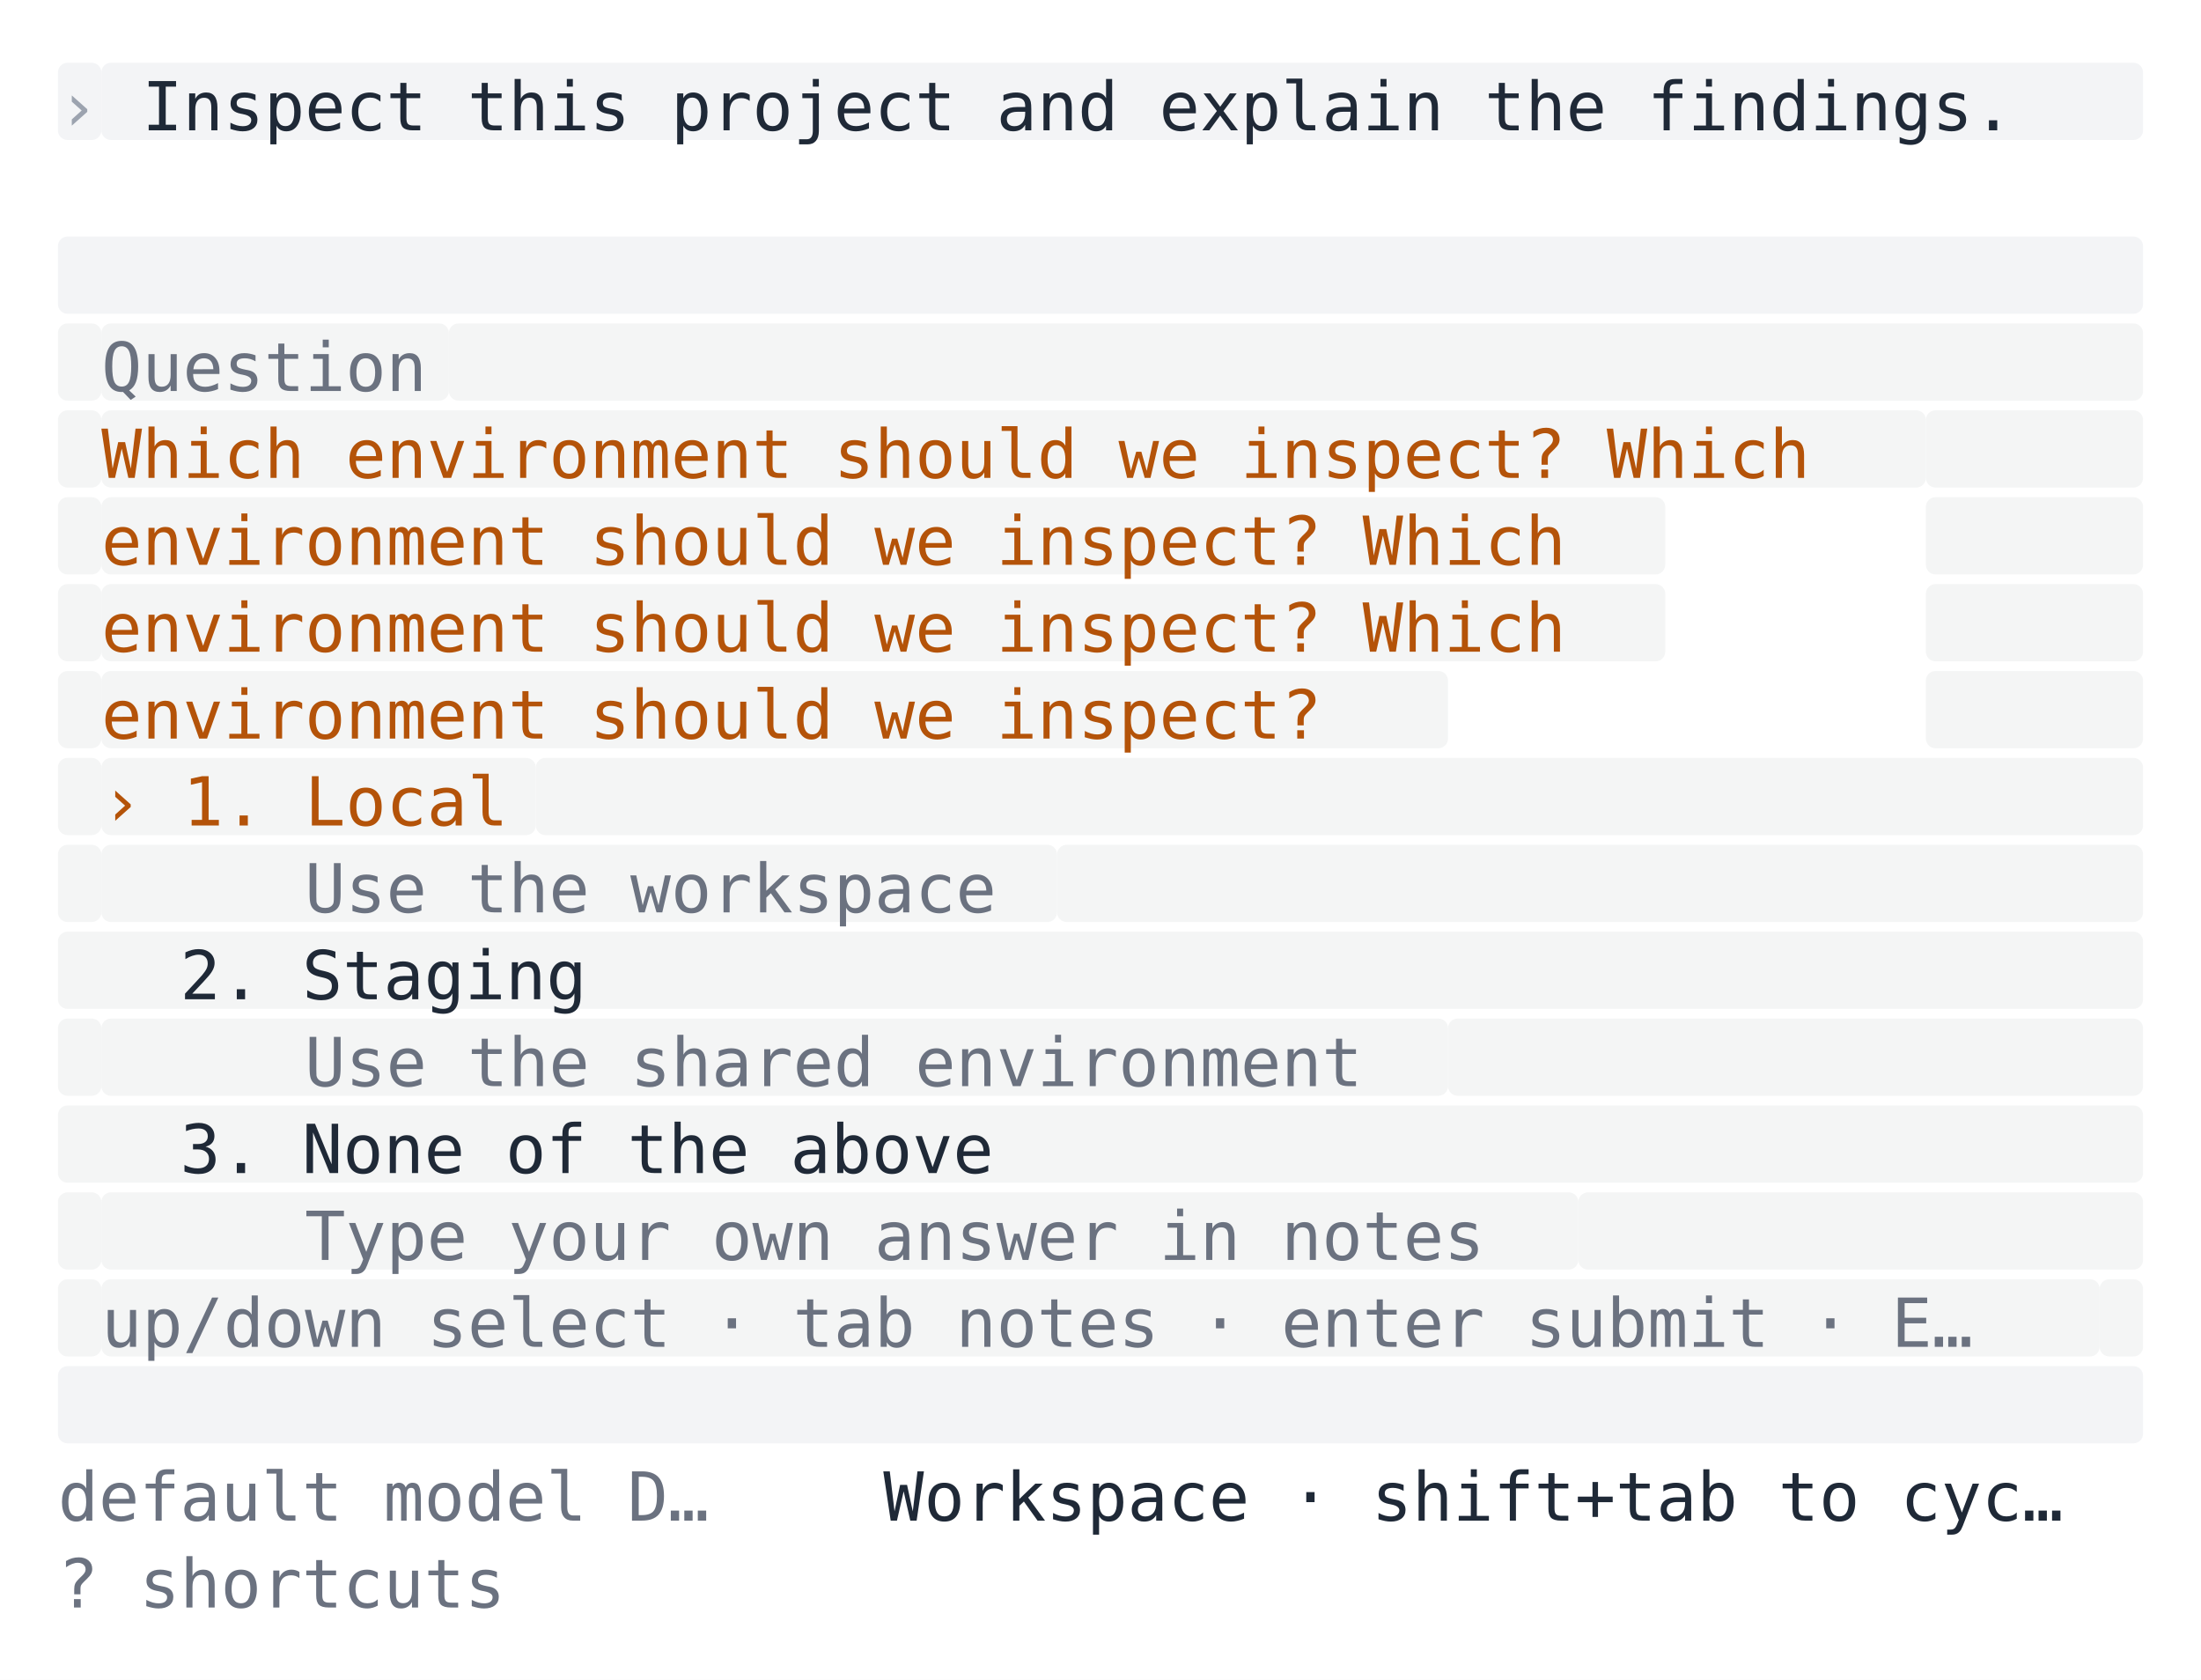
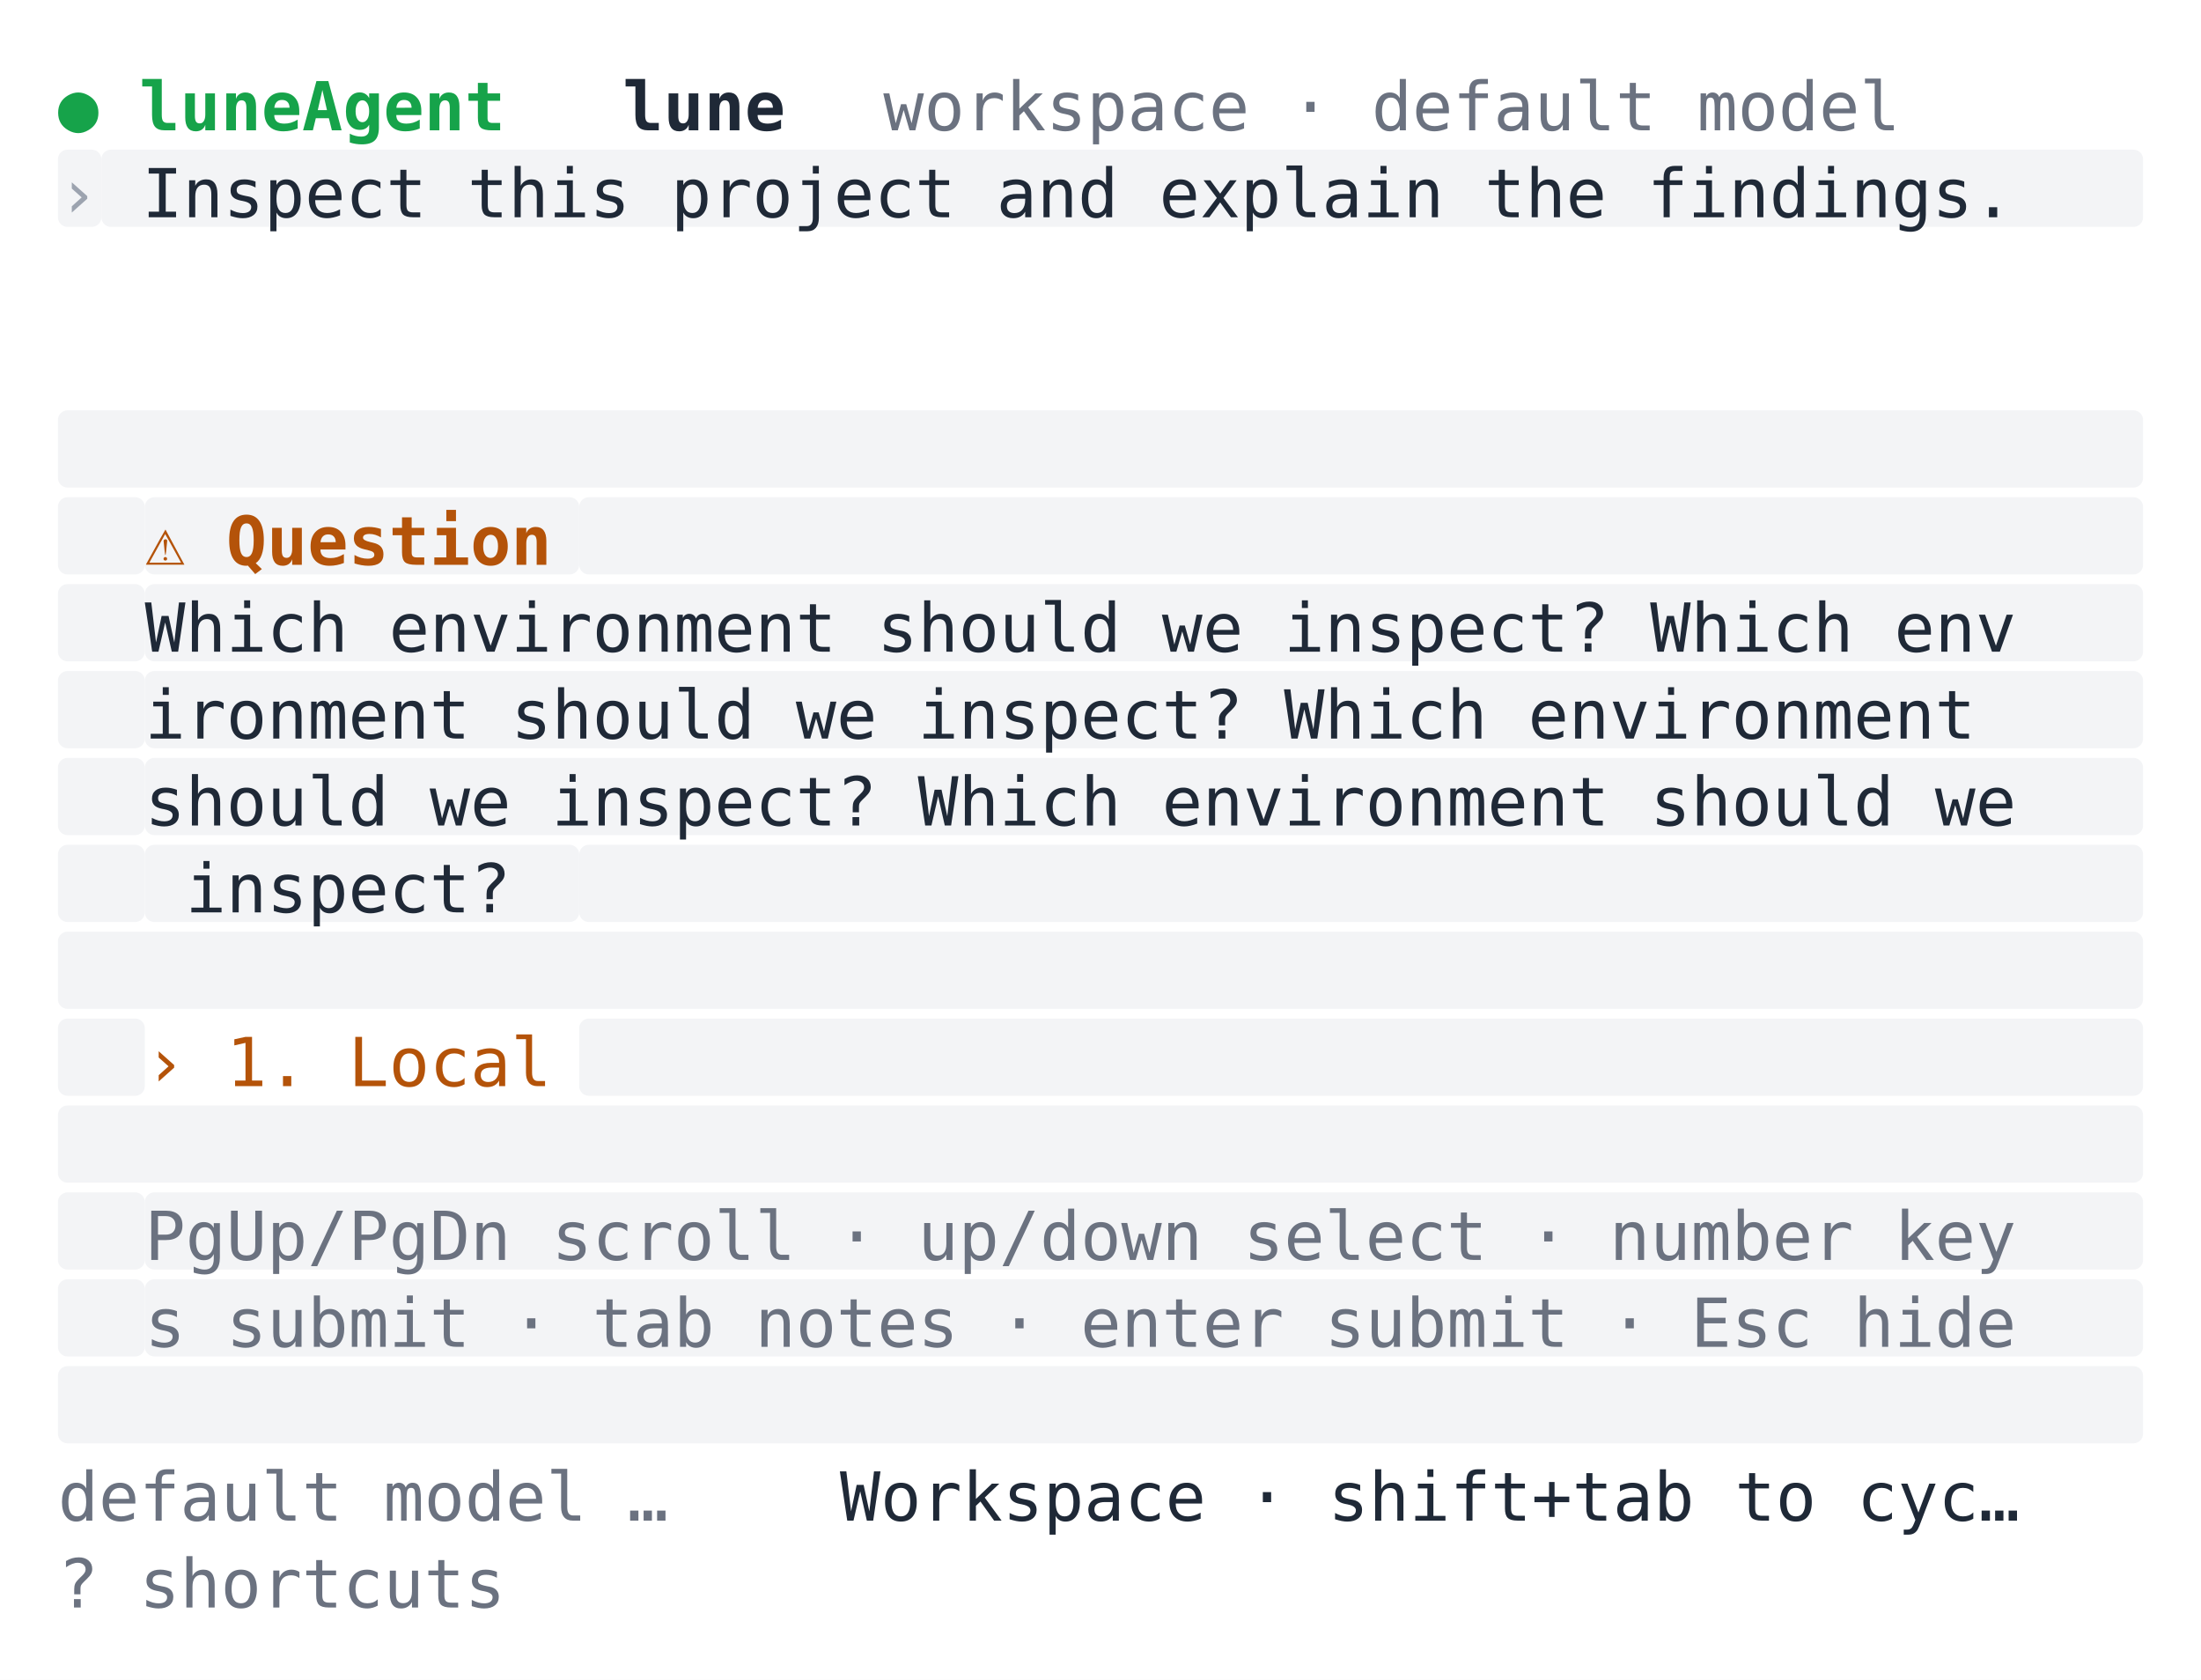
<svg xmlns="http://www.w3.org/2000/svg" width="456" height="348" viewBox="0 0 456 348">
  <rect width="100%" height="100%" fill="#ffffff" />
-   <rect x="12" y="13" width="9" height="16" rx="2" fill="#f3f4f6" />
-   <text xml:space="preserve" x="12" y="27" fill="#9ca3af" font-family="Cascadia Mono, Consolas, monospace" font-size="14">›</text>
-   <rect x="21" y="13" width="423" height="16" rx="2" fill="#f3f4f6" />
-   <text xml:space="preserve" x="21" y="27" fill="#1f2937" font-family="Cascadia Mono, Consolas, monospace" font-size="14"> Inspect this project and explain the findings.</text>
-   <text xml:space="preserve" x="12" y="45" fill="#1F2937" font-family="Cascadia Mono, Consolas, monospace" font-size="14">                                                </text>
-   <rect x="12" y="49" width="432" height="16" rx="2" fill="#f3f4f6" />
+   <text xml:space="preserve" x="12" y="27" fill="#16a34a" font-family="Cascadia Mono, Consolas, monospace" font-size="14" font-weight="bold">● luneAgent</text>
+   <text xml:space="preserve" x="111" y="27" fill="#1F2937" font-family="Cascadia Mono, Consolas, monospace" font-size="14">  </text>
+   <text xml:space="preserve" x="129" y="27" fill="#1f2937" font-family="Cascadia Mono, Consolas, monospace" font-size="14" font-weight="bold">lune</text>
+   <text xml:space="preserve" x="165" y="27" fill="#1F2937" font-family="Cascadia Mono, Consolas, monospace" font-size="14">  </text>
+   <text xml:space="preserve" x="183" y="27" fill="#6b7280" font-family="Cascadia Mono, Consolas, monospace" font-size="14">workspace · default model</text>
+   <text xml:space="preserve" x="408" y="27" fill="#1F2937" font-family="Cascadia Mono, Consolas, monospace" font-size="14">    </text>
+   <rect x="12" y="31" width="9" height="16" rx="2" fill="#f3f4f6" />
+   <text xml:space="preserve" x="12" y="45" fill="#9ca3af" font-family="Cascadia Mono, Consolas, monospace" font-size="14">›</text>
+   <rect x="21" y="31" width="423" height="16" rx="2" fill="#f3f4f6" />
+   <text xml:space="preserve" x="21" y="45" fill="#1f2937" font-family="Cascadia Mono, Consolas, monospace" font-size="14"> Inspect this project and explain the findings.</text>
  <text xml:space="preserve" x="12" y="63" fill="#1F2937" font-family="Cascadia Mono, Consolas, monospace" font-size="14">                                                </text>
-   <rect x="12" y="67" width="9" height="16" rx="2" fill="#f4f5f5" />
-   <text xml:space="preserve" x="12" y="81" fill="#1F2937" font-family="Cascadia Mono, Consolas, monospace" font-size="14"> </text>
-   <rect x="21" y="67" width="72" height="16" rx="2" fill="#f4f5f5" />
-   <text xml:space="preserve" x="21" y="81" fill="#6b7280" font-family="Cascadia Mono, Consolas, monospace" font-size="14">Question</text>
-   <rect x="93" y="67" width="351" height="16" rx="2" fill="#f4f5f5" />
-   <text xml:space="preserve" x="93" y="81" fill="#1F2937" font-family="Cascadia Mono, Consolas, monospace" font-size="14">                                       </text>
-   <rect x="12" y="85" width="9" height="16" rx="2" fill="#f4f5f5" />
-   <text xml:space="preserve" x="12" y="99" fill="#1F2937" font-family="Cascadia Mono, Consolas, monospace" font-size="14"> </text>
-   <rect x="21" y="85" width="378" height="16" rx="2" fill="#f4f5f5" />
-   <text xml:space="preserve" x="21" y="99" fill="#b45309" font-family="Cascadia Mono, Consolas, monospace" font-size="14">Which environment should we inspect? Which</text>
-   <rect x="399" y="85" width="45" height="16" rx="2" fill="#f4f5f5" />
-   <text xml:space="preserve" x="399" y="99" fill="#1F2937" font-family="Cascadia Mono, Consolas, monospace" font-size="14">     </text>
-   <rect x="12" y="103" width="9" height="16" rx="2" fill="#f4f5f5" />
-   <text xml:space="preserve" x="12" y="117" fill="#1F2937" font-family="Cascadia Mono, Consolas, monospace" font-size="14"> </text>
-   <rect x="21" y="103" width="324" height="16" rx="2" fill="#f4f5f5" />
-   <text xml:space="preserve" x="21" y="117" fill="#b45309" font-family="Cascadia Mono, Consolas, monospace" font-size="14">environment should we inspect? Which</text>
-   <text xml:space="preserve" x="345" y="117" fill="#1F2937" font-family="Cascadia Mono, Consolas, monospace" font-size="14">      </text>
-   <rect x="399" y="103" width="45" height="16" rx="2" fill="#f4f5f5" />
-   <text xml:space="preserve" x="399" y="117" fill="#1F2937" font-family="Cascadia Mono, Consolas, monospace" font-size="14">     </text>
-   <rect x="12" y="121" width="9" height="16" rx="2" fill="#f4f5f5" />
-   <text xml:space="preserve" x="12" y="135" fill="#1F2937" font-family="Cascadia Mono, Consolas, monospace" font-size="14"> </text>
-   <rect x="21" y="121" width="324" height="16" rx="2" fill="#f4f5f5" />
-   <text xml:space="preserve" x="21" y="135" fill="#b45309" font-family="Cascadia Mono, Consolas, monospace" font-size="14">environment should we inspect? Which</text>
-   <text xml:space="preserve" x="345" y="135" fill="#1F2937" font-family="Cascadia Mono, Consolas, monospace" font-size="14">      </text>
-   <rect x="399" y="121" width="45" height="16" rx="2" fill="#f4f5f5" />
-   <text xml:space="preserve" x="399" y="135" fill="#1F2937" font-family="Cascadia Mono, Consolas, monospace" font-size="14">     </text>
-   <rect x="12" y="139" width="9" height="16" rx="2" fill="#f4f5f5" />
-   <text xml:space="preserve" x="12" y="153" fill="#1F2937" font-family="Cascadia Mono, Consolas, monospace" font-size="14"> </text>
-   <rect x="21" y="139" width="279" height="16" rx="2" fill="#f4f5f5" />
-   <text xml:space="preserve" x="21" y="153" fill="#b45309" font-family="Cascadia Mono, Consolas, monospace" font-size="14">environment should we inspect? </text>
-   <text xml:space="preserve" x="300" y="153" fill="#1F2937" font-family="Cascadia Mono, Consolas, monospace" font-size="14">           </text>
-   <rect x="399" y="139" width="45" height="16" rx="2" fill="#f4f5f5" />
-   <text xml:space="preserve" x="399" y="153" fill="#1F2937" font-family="Cascadia Mono, Consolas, monospace" font-size="14">     </text>
-   <rect x="12" y="157" width="9" height="16" rx="2" fill="#f4f5f5" />
-   <text xml:space="preserve" x="12" y="171" fill="#1F2937" font-family="Cascadia Mono, Consolas, monospace" font-size="14"> </text>
-   <rect x="21" y="157" width="90" height="16" rx="2" fill="#f4f5f5" />
-   <text xml:space="preserve" x="21" y="171" fill="#b45309" font-family="Cascadia Mono, Consolas, monospace" font-size="14">› 1. Local</text>
-   <rect x="111" y="157" width="333" height="16" rx="2" fill="#f4f5f5" />
-   <text xml:space="preserve" x="111" y="171" fill="#1F2937" font-family="Cascadia Mono, Consolas, monospace" font-size="14">                                     </text>
-   <rect x="12" y="175" width="9" height="16" rx="2" fill="#f4f5f5" />
-   <text xml:space="preserve" x="12" y="189" fill="#1F2937" font-family="Cascadia Mono, Consolas, monospace" font-size="14"> </text>
-   <rect x="21" y="175" width="198" height="16" rx="2" fill="#f4f5f5" />
-   <text xml:space="preserve" x="21" y="189" fill="#6b7280" font-family="Cascadia Mono, Consolas, monospace" font-size="14">     Use the workspace</text>
-   <rect x="219" y="175" width="225" height="16" rx="2" fill="#f4f5f5" />
-   <text xml:space="preserve" x="219" y="189" fill="#1F2937" font-family="Cascadia Mono, Consolas, monospace" font-size="14">                         </text>
-   <rect x="12" y="193" width="432" height="16" rx="2" fill="#f4f5f5" />
-   <text xml:space="preserve" x="12" y="207" fill="#1F2937" font-family="Cascadia Mono, Consolas, monospace" font-size="14">   2. Staging                                   </text>
-   <rect x="12" y="211" width="9" height="16" rx="2" fill="#f4f5f5" />
-   <text xml:space="preserve" x="12" y="225" fill="#1F2937" font-family="Cascadia Mono, Consolas, monospace" font-size="14"> </text>
-   <rect x="21" y="211" width="279" height="16" rx="2" fill="#f4f5f5" />
-   <text xml:space="preserve" x="21" y="225" fill="#6b7280" font-family="Cascadia Mono, Consolas, monospace" font-size="14">     Use the shared environment</text>
-   <rect x="300" y="211" width="144" height="16" rx="2" fill="#f4f5f5" />
-   <text xml:space="preserve" x="300" y="225" fill="#1F2937" font-family="Cascadia Mono, Consolas, monospace" font-size="14">                </text>
-   <rect x="12" y="229" width="432" height="16" rx="2" fill="#f4f5f5" />
-   <text xml:space="preserve" x="12" y="243" fill="#1F2937" font-family="Cascadia Mono, Consolas, monospace" font-size="14">   3. None of the above                         </text>
-   <rect x="12" y="247" width="9" height="16" rx="2" fill="#f4f5f5" />
-   <text xml:space="preserve" x="12" y="261" fill="#1F2937" font-family="Cascadia Mono, Consolas, monospace" font-size="14"> </text>
-   <rect x="21" y="247" width="306" height="16" rx="2" fill="#f4f5f5" />
-   <text xml:space="preserve" x="21" y="261" fill="#6b7280" font-family="Cascadia Mono, Consolas, monospace" font-size="14">     Type your own answer in notes</text>
-   <rect x="327" y="247" width="117" height="16" rx="2" fill="#f4f5f5" />
-   <text xml:space="preserve" x="327" y="261" fill="#1F2937" font-family="Cascadia Mono, Consolas, monospace" font-size="14">             </text>
-   <rect x="12" y="265" width="9" height="16" rx="2" fill="#f4f5f5" />
-   <text xml:space="preserve" x="12" y="279" fill="#1F2937" font-family="Cascadia Mono, Consolas, monospace" font-size="14"> </text>
-   <rect x="21" y="265" width="414" height="16" rx="2" fill="#f4f5f5" />
-   <text xml:space="preserve" x="21" y="279" fill="#6b7280" font-family="Cascadia Mono, Consolas, monospace" font-size="14">up/down select · tab notes · enter submit · E…</text>
-   <rect x="435" y="265" width="9" height="16" rx="2" fill="#f4f5f5" />
-   <text xml:space="preserve" x="435" y="279" fill="#1F2937" font-family="Cascadia Mono, Consolas, monospace" font-size="14"> </text>
+   <text xml:space="preserve" x="12" y="81" fill="#1F2937" font-family="Cascadia Mono, Consolas, monospace" font-size="14">                                                </text>
+   <rect x="12" y="85" width="432" height="16" rx="2" fill="#f3f4f6" />
+   <text xml:space="preserve" x="12" y="99" fill="#1F2937" font-family="Cascadia Mono, Consolas, monospace" font-size="14">                                                </text>
+   <rect x="12" y="103" width="18" height="16" rx="2" fill="#f3f4f6" />
+   <text xml:space="preserve" x="12" y="117" fill="#1F2937" font-family="Cascadia Mono, Consolas, monospace" font-size="14">  </text>
+   <rect x="30" y="103" width="90" height="16" rx="2" fill="#f3f4f6" />
+   <text xml:space="preserve" x="30" y="117" fill="#b45309" font-family="Cascadia Mono, Consolas, monospace" font-size="14" font-weight="bold">⚠ Question</text>
+   <rect x="120" y="103" width="324" height="16" rx="2" fill="#f3f4f6" />
+   <text xml:space="preserve" x="120" y="117" fill="#1F2937" font-family="Cascadia Mono, Consolas, monospace" font-size="14">                                    </text>
+   <rect x="12" y="121" width="18" height="16" rx="2" fill="#f3f4f6" />
+   <text xml:space="preserve" x="12" y="135" fill="#1F2937" font-family="Cascadia Mono, Consolas, monospace" font-size="14">  </text>
+   <rect x="30" y="121" width="414" height="16" rx="2" fill="#f3f4f6" />
+   <text xml:space="preserve" x="30" y="135" fill="#1f2937" font-family="Cascadia Mono, Consolas, monospace" font-size="14">Which environment should we inspect? Which env</text>
+   <rect x="12" y="139" width="18" height="16" rx="2" fill="#f3f4f6" />
+   <text xml:space="preserve" x="12" y="153" fill="#1F2937" font-family="Cascadia Mono, Consolas, monospace" font-size="14">  </text>
+   <rect x="30" y="139" width="414" height="16" rx="2" fill="#f3f4f6" />
+   <text xml:space="preserve" x="30" y="153" fill="#1f2937" font-family="Cascadia Mono, Consolas, monospace" font-size="14">ironment should we inspect? Which environment </text>
+   <rect x="12" y="157" width="18" height="16" rx="2" fill="#f3f4f6" />
+   <text xml:space="preserve" x="12" y="171" fill="#1F2937" font-family="Cascadia Mono, Consolas, monospace" font-size="14">  </text>
+   <rect x="30" y="157" width="414" height="16" rx="2" fill="#f3f4f6" />
+   <text xml:space="preserve" x="30" y="171" fill="#1f2937" font-family="Cascadia Mono, Consolas, monospace" font-size="14">should we inspect? Which environment should we</text>
+   <rect x="12" y="175" width="18" height="16" rx="2" fill="#f3f4f6" />
+   <text xml:space="preserve" x="12" y="189" fill="#1F2937" font-family="Cascadia Mono, Consolas, monospace" font-size="14">  </text>
+   <rect x="30" y="175" width="90" height="16" rx="2" fill="#f3f4f6" />
+   <text xml:space="preserve" x="30" y="189" fill="#1f2937" font-family="Cascadia Mono, Consolas, monospace" font-size="14"> inspect? </text>
+   <rect x="120" y="175" width="324" height="16" rx="2" fill="#f3f4f6" />
+   <text xml:space="preserve" x="120" y="189" fill="#1F2937" font-family="Cascadia Mono, Consolas, monospace" font-size="14">                                    </text>
+   <rect x="12" y="193" width="432" height="16" rx="2" fill="#f3f4f6" />
+   <text xml:space="preserve" x="12" y="207" fill="#1F2937" font-family="Cascadia Mono, Consolas, monospace" font-size="14">                                                </text>
+   <rect x="12" y="211" width="18" height="16" rx="2" fill="#f3f4f6" />
+   <text xml:space="preserve" x="12" y="225" fill="#1F2937" font-family="Cascadia Mono, Consolas, monospace" font-size="14">  </text>
+   <text xml:space="preserve" x="30" y="225" fill="#b45309" font-family="Cascadia Mono, Consolas, monospace" font-size="14">› 1. Local</text>
+   <rect x="120" y="211" width="324" height="16" rx="2" fill="#f3f4f6" />
+   <text xml:space="preserve" x="120" y="225" fill="#1F2937" font-family="Cascadia Mono, Consolas, monospace" font-size="14">                                    </text>
+   <rect x="12" y="229" width="432" height="16" rx="2" fill="#f3f4f6" />
+   <text xml:space="preserve" x="12" y="243" fill="#1F2937" font-family="Cascadia Mono, Consolas, monospace" font-size="14">                                                </text>
+   <rect x="12" y="247" width="18" height="16" rx="2" fill="#f3f4f6" />
+   <text xml:space="preserve" x="12" y="261" fill="#1F2937" font-family="Cascadia Mono, Consolas, monospace" font-size="14">  </text>
+   <rect x="30" y="247" width="414" height="16" rx="2" fill="#f3f4f6" />
+   <text xml:space="preserve" x="30" y="261" fill="#6b7280" font-family="Cascadia Mono, Consolas, monospace" font-size="14">PgUp/PgDn scroll · up/down select · number key</text>
+   <rect x="12" y="265" width="18" height="16" rx="2" fill="#f3f4f6" />
+   <text xml:space="preserve" x="12" y="279" fill="#1F2937" font-family="Cascadia Mono, Consolas, monospace" font-size="14">  </text>
+   <rect x="30" y="265" width="414" height="16" rx="2" fill="#f3f4f6" />
+   <text xml:space="preserve" x="30" y="279" fill="#6b7280" font-family="Cascadia Mono, Consolas, monospace" font-size="14">s submit · tab notes · enter submit · Esc hide</text>
  <rect x="12" y="283" width="432" height="16" rx="2" fill="#f3f4f6" />
  <text xml:space="preserve" x="12" y="297" fill="#1F2937" font-family="Cascadia Mono, Consolas, monospace" font-size="14">                                                </text>
-   <text xml:space="preserve" x="12" y="315" fill="#6b7280" font-family="Cascadia Mono, Consolas, monospace" font-size="14">default model D…</text>
-   <text xml:space="preserve" x="156" y="315" fill="#1F2937" font-family="Cascadia Mono, Consolas, monospace" font-size="14">   </text>
-   <text xml:space="preserve" x="183" y="315" fill="#1f2937" font-family="Cascadia Mono, Consolas, monospace" font-size="14">Workspace · shift+tab to cyc…</text>
+   <text xml:space="preserve" x="12" y="315" fill="#6b7280" font-family="Cascadia Mono, Consolas, monospace" font-size="14">default model …</text>
+   <text xml:space="preserve" x="147" y="315" fill="#1F2937" font-family="Cascadia Mono, Consolas, monospace" font-size="14">   </text>
+   <text xml:space="preserve" x="174" y="315" fill="#1f2937" font-family="Cascadia Mono, Consolas, monospace" font-size="14">Workspace · shift+tab to cyc…</text>
+   <text xml:space="preserve" x="435" y="315" fill="#1F2937" font-family="Cascadia Mono, Consolas, monospace" font-size="14"> </text>
  <text xml:space="preserve" x="12" y="333" fill="#6b7280" font-family="Cascadia Mono, Consolas, monospace" font-size="14">? shortcuts</text>
  <text xml:space="preserve" x="111" y="333" fill="#1F2937" font-family="Cascadia Mono, Consolas, monospace" font-size="14">                                     </text>
</svg>
